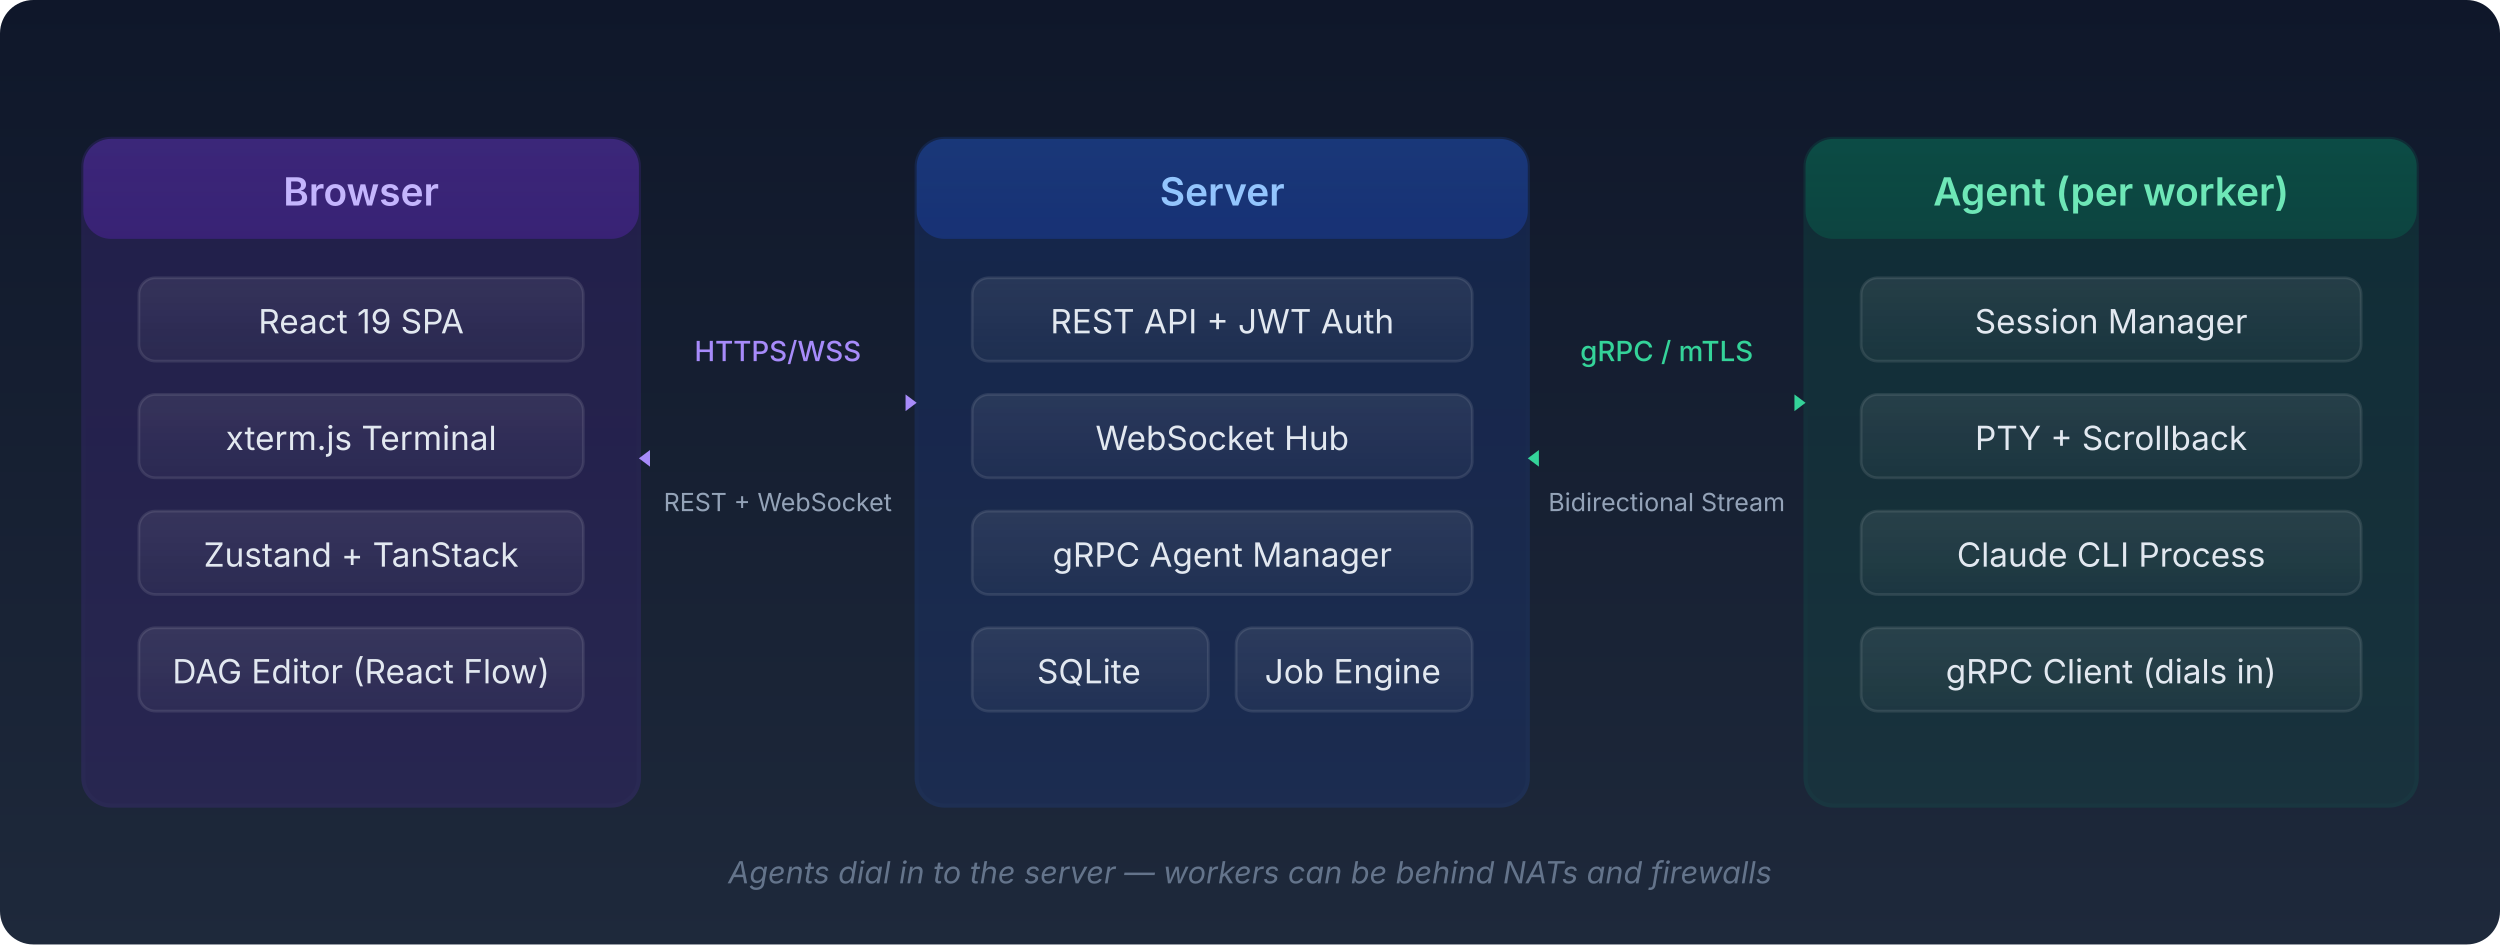
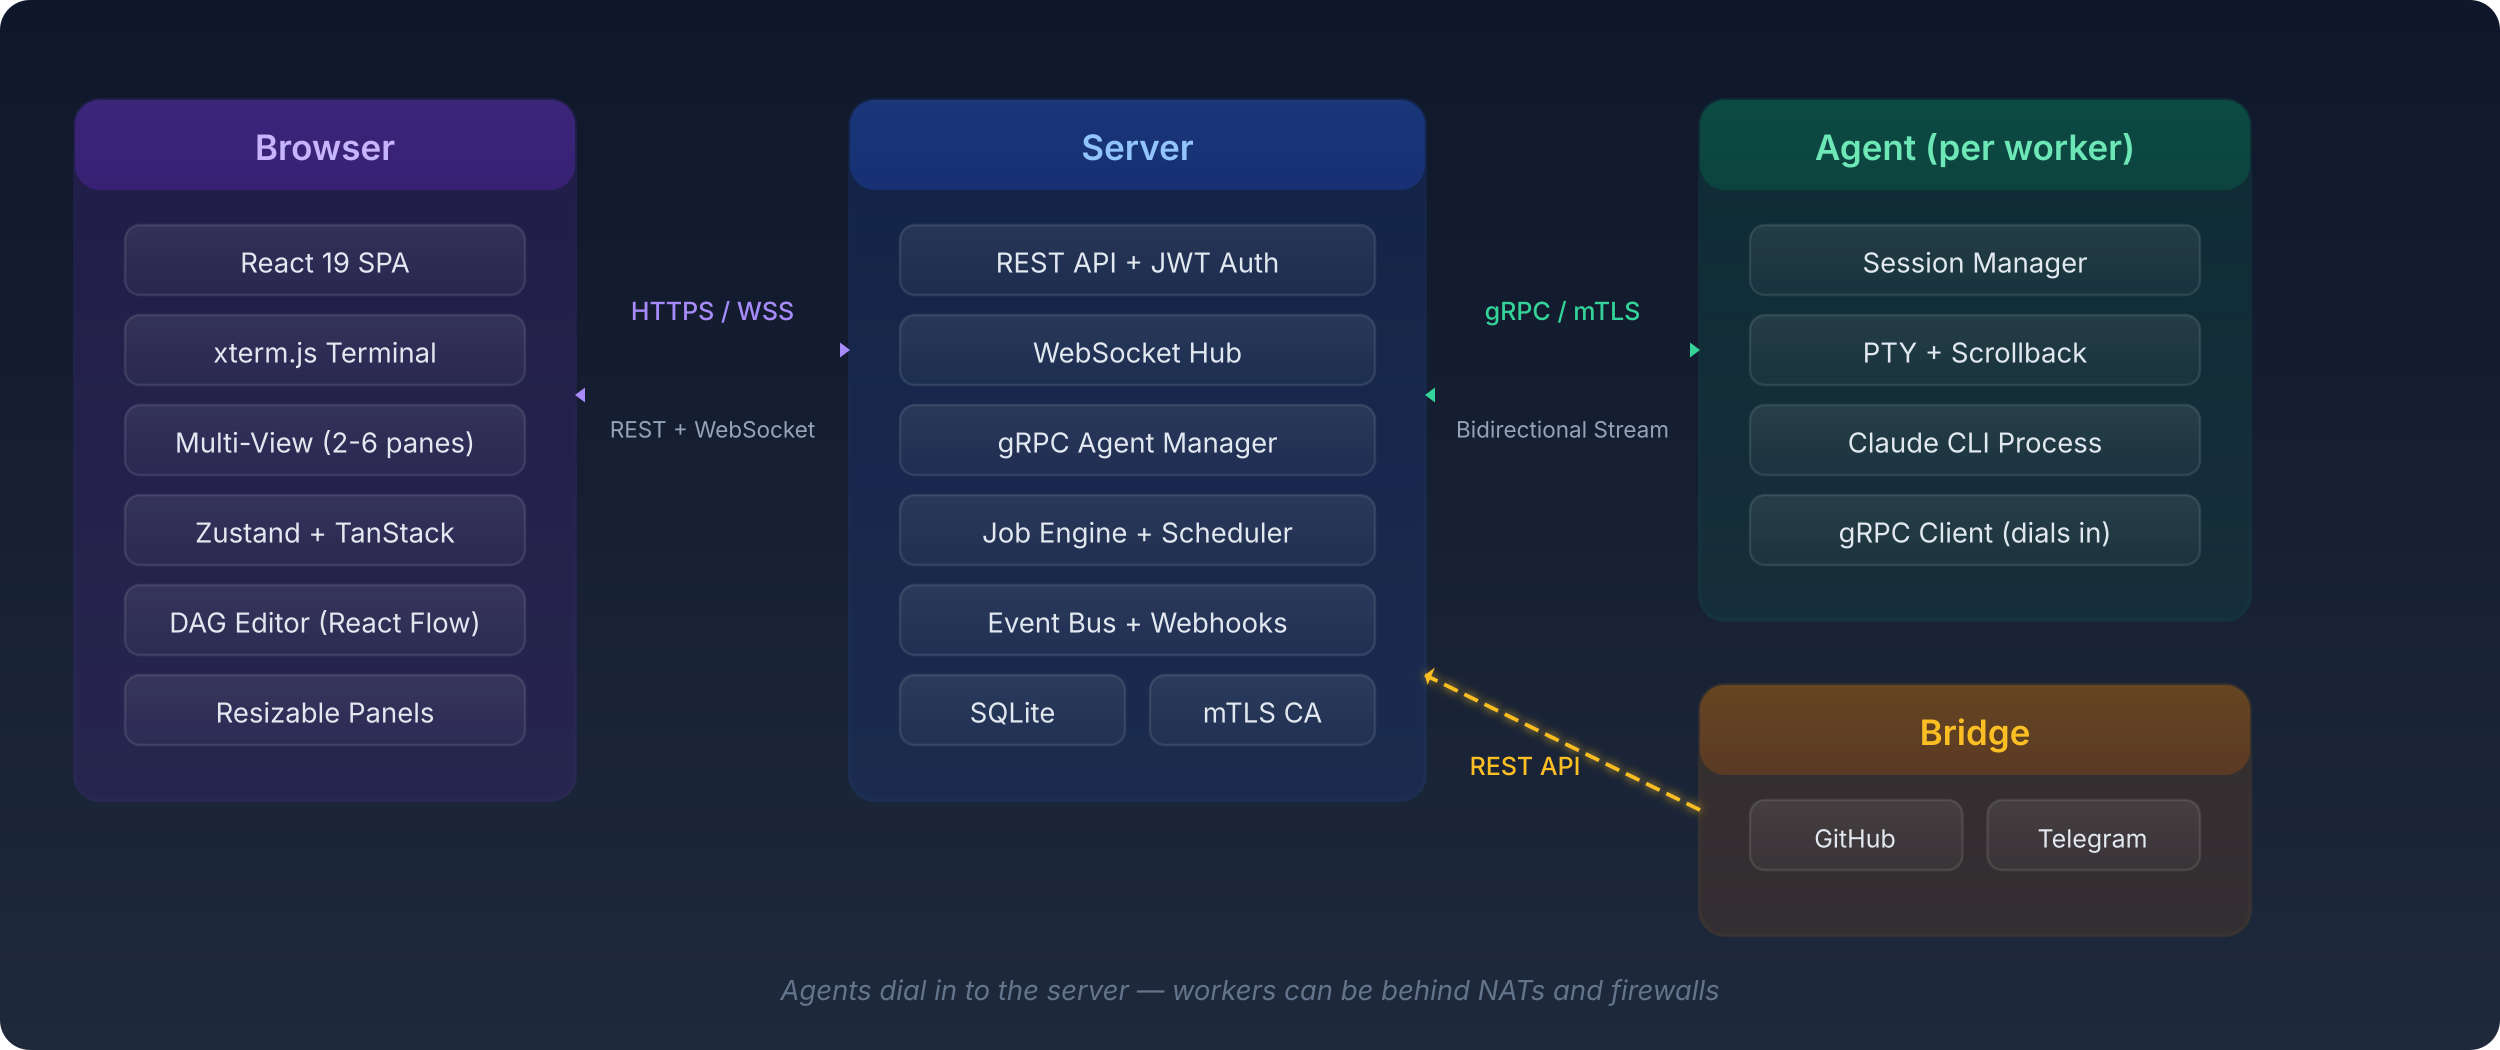
- <svg xmlns="http://www.w3.org/2000/svg" viewBox="0 0 900 340" font-family="system-ui, -apple-system, sans-serif">
+ <svg xmlns="http://www.w3.org/2000/svg" viewBox="0 0 1000 420" font-family="system-ui, -apple-system, sans-serif">
  <defs>
    <linearGradient id="bgGrad" x1="0" y1="0" x2="0" y2="1">
      <stop offset="0%" stop-color="#0f172a" />
      <stop offset="100%" stop-color="#1e293b" />
    </linearGradient>
    <linearGradient id="browserGrad" x1="0" y1="0" x2="0" y2="1">
      <stop offset="0%" stop-color="#7c3aed" />
      <stop offset="100%" stop-color="#6d28d9" />
    </linearGradient>
    <linearGradient id="serverGrad" x1="0" y1="0" x2="0" y2="1">
      <stop offset="0%" stop-color="#2563eb" />
      <stop offset="100%" stop-color="#1d4ed8" />
    </linearGradient>
    <linearGradient id="agentGrad" x1="0" y1="0" x2="0" y2="1">
      <stop offset="0%" stop-color="#059669" />
      <stop offset="100%" stop-color="#047857" />
    </linearGradient>
+     <linearGradient id="bridgeGrad" x1="0" y1="0" x2="0" y2="1">
+       <stop offset="0%" stop-color="#d97706" />
+       <stop offset="100%" stop-color="#b45309" />
+     </linearGradient>
    <linearGradient id="subGrad" x1="0" y1="0" x2="0" y2="1">
      <stop offset="0%" stop-color="rgba(255,255,255,0.08)" />
      <stop offset="100%" stop-color="rgba(255,255,255,0.03)" />
    </linearGradient>
    <filter id="glow">
      <feGaussianBlur stdDeviation="2" result="blur" />
      <feMerge>
        <feMergeNode in="blur" />
        <feMergeNode in="SourceGraphic" />
      </feMerge>
    </filter>
  </defs>
-   <rect width="900" height="340" rx="12" fill="url(#bgGrad)" />
-   <rect x="30" y="50" width="200" height="240" rx="10" fill="url(#browserGrad)" opacity="0.15" stroke="#7c3aed" stroke-width="1.5" />
-   <rect x="30" y="50" width="200" height="36" rx="10" fill="url(#browserGrad)" opacity="0.3" />
-   <text x="130" y="74" text-anchor="middle" fill="#c4b5fd" font-size="14" font-weight="600">Browser</text>
-   <rect x="50" y="100" width="160" height="30" rx="6" fill="url(#subGrad)" stroke="rgba(255,255,255,0.1)" stroke-width="1" />
-   <text x="130" y="120" text-anchor="middle" fill="#e2e8f0" font-size="12">React 19 SPA</text>
-   <rect x="50" y="142" width="160" height="30" rx="6" fill="url(#subGrad)" stroke="rgba(255,255,255,0.1)" stroke-width="1" />
-   <text x="130" y="162" text-anchor="middle" fill="#e2e8f0" font-size="12">xterm.js Terminal</text>
-   <rect x="50" y="184" width="160" height="30" rx="6" fill="url(#subGrad)" stroke="rgba(255,255,255,0.1)" stroke-width="1" />
-   <text x="130" y="204" text-anchor="middle" fill="#e2e8f0" font-size="12">Zustand + TanStack</text>
-   <rect x="50" y="226" width="160" height="30" rx="6" fill="url(#subGrad)" stroke="rgba(255,255,255,0.1)" stroke-width="1" />
-   <text x="130" y="246" text-anchor="middle" fill="#e2e8f0" font-size="12">DAG Editor (React Flow)</text>
-   <rect x="330" y="50" width="220" height="240" rx="10" fill="url(#serverGrad)" opacity="0.15" stroke="#2563eb" stroke-width="1.5" />
-   <rect x="330" y="50" width="220" height="36" rx="10" fill="url(#serverGrad)" opacity="0.3" />
-   <text x="440" y="74" text-anchor="middle" fill="#93c5fd" font-size="14" font-weight="600">Server</text>
-   <rect x="350" y="100" width="180" height="30" rx="6" fill="url(#subGrad)" stroke="rgba(255,255,255,0.1)" stroke-width="1" />
-   <text x="440" y="120" text-anchor="middle" fill="#e2e8f0" font-size="12">REST API + JWT Auth</text>
-   <rect x="350" y="142" width="180" height="30" rx="6" fill="url(#subGrad)" stroke="rgba(255,255,255,0.1)" stroke-width="1" />
-   <text x="440" y="162" text-anchor="middle" fill="#e2e8f0" font-size="12">WebSocket Hub</text>
-   <rect x="350" y="184" width="180" height="30" rx="6" fill="url(#subGrad)" stroke="rgba(255,255,255,0.1)" stroke-width="1" />
-   <text x="440" y="204" text-anchor="middle" fill="#e2e8f0" font-size="12">gRPC Agent Manager</text>
-   <rect x="350" y="226" width="85" height="30" rx="6" fill="url(#subGrad)" stroke="rgba(255,255,255,0.1)" stroke-width="1" />
-   <text x="392" y="246" text-anchor="middle" fill="#e2e8f0" font-size="12">SQLite</text>
-   <rect x="445" y="226" width="85" height="30" rx="6" fill="url(#subGrad)" stroke="rgba(255,255,255,0.1)" stroke-width="1" />
-   <text x="487" y="246" text-anchor="middle" fill="#e2e8f0" font-size="12">Job Engine</text>
-   <rect x="650" y="50" width="220" height="240" rx="10" fill="url(#agentGrad)" opacity="0.15" stroke="#059669" stroke-width="1.5" />
-   <rect x="650" y="50" width="220" height="36" rx="10" fill="url(#agentGrad)" opacity="0.3" />
-   <text x="760" y="74" text-anchor="middle" fill="#6ee7b7" font-size="14" font-weight="600">Agent (per worker)</text>
-   <rect x="670" y="100" width="180" height="30" rx="6" fill="url(#subGrad)" stroke="rgba(255,255,255,0.1)" stroke-width="1" />
-   <text x="760" y="120" text-anchor="middle" fill="#e2e8f0" font-size="12">Session Manager</text>
-   <rect x="670" y="142" width="180" height="30" rx="6" fill="url(#subGrad)" stroke="rgba(255,255,255,0.1)" stroke-width="1" />
-   <text x="760" y="162" text-anchor="middle" fill="#e2e8f0" font-size="12">PTY + Scrollback</text>
-   <rect x="670" y="184" width="180" height="30" rx="6" fill="url(#subGrad)" stroke="rgba(255,255,255,0.1)" stroke-width="1" />
-   <text x="760" y="204" text-anchor="middle" fill="#e2e8f0" font-size="12">Claude CLI Process</text>
-   <rect x="670" y="226" width="180" height="30" rx="6" fill="url(#subGrad)" stroke="rgba(255,255,255,0.1)" stroke-width="1" />
-   <text x="760" y="246" text-anchor="middle" fill="#e2e8f0" font-size="12">gRPC Client (dials in)</text>
-   <line x1="230" y1="145" x2="330" y2="145" stroke="#a78bfa" stroke-width="2" stroke-dasharray="6,3" filter="url(#glow)" />
-   <line x1="230" y1="165" x2="330" y2="165" stroke="#a78bfa" stroke-width="2" stroke-dasharray="6,3" filter="url(#glow)" />
-   <polygon points="326,142 330,145 326,148" fill="#a78bfa" />
-   <polygon points="234,162 230,165 234,168" fill="#a78bfa" />
-   <text x="280" y="130" text-anchor="middle" fill="#a78bfa" font-size="10" font-weight="500">HTTPS/WSS</text>
-   <text x="280" y="184" text-anchor="middle" fill="#94a3b8" font-size="9">REST + WebSocket</text>
-   <line x1="550" y1="145" x2="650" y2="145" stroke="#34d399" stroke-width="2" stroke-dasharray="6,3" filter="url(#glow)" />
-   <line x1="550" y1="165" x2="650" y2="165" stroke="#34d399" stroke-width="2" stroke-dasharray="6,3" filter="url(#glow)" />
-   <polygon points="646,142 650,145 646,148" fill="#34d399" />
-   <polygon points="554,162 550,165 554,168" fill="#34d399" />
-   <text x="600" y="130" text-anchor="middle" fill="#34d399" font-size="10" font-weight="500">gRPC / mTLS</text>
-   <text x="600" y="184" text-anchor="middle" fill="#94a3b8" font-size="9">Bidirectional Stream</text>
-   <text x="450" y="318" text-anchor="middle" fill="#64748b" font-size="11" font-style="italic">Agents dial in to the server — workers can be behind NATs and firewalls</text>
+   <rect width="1000" height="420" rx="12" fill="url(#bgGrad)" />
+   <rect x="30" y="40" width="200" height="280" rx="10" fill="url(#browserGrad)" opacity="0.15" stroke="#7c3aed" stroke-width="1.5" />
+   <rect x="30" y="40" width="200" height="36" rx="10" fill="url(#browserGrad)" opacity="0.3" />
+   <text x="130" y="64" text-anchor="middle" fill="#c4b5fd" font-size="14" font-weight="600">Browser</text>
+   <rect x="50" y="90" width="160" height="28" rx="6" fill="url(#subGrad)" stroke="rgba(255,255,255,0.1)" stroke-width="1" />
+   <text x="130" y="109" text-anchor="middle" fill="#e2e8f0" font-size="11">React 19 SPA</text>
+   <rect x="50" y="126" width="160" height="28" rx="6" fill="url(#subGrad)" stroke="rgba(255,255,255,0.1)" stroke-width="1" />
+   <text x="130" y="145" text-anchor="middle" fill="#e2e8f0" font-size="11">xterm.js Terminal</text>
+   <rect x="50" y="162" width="160" height="28" rx="6" fill="url(#subGrad)" stroke="rgba(255,255,255,0.1)" stroke-width="1" />
+   <text x="130" y="181" text-anchor="middle" fill="#e2e8f0" font-size="11">Multi-View (2-6 panes)</text>
+   <rect x="50" y="198" width="160" height="28" rx="6" fill="url(#subGrad)" stroke="rgba(255,255,255,0.1)" stroke-width="1" />
+   <text x="130" y="217" text-anchor="middle" fill="#e2e8f0" font-size="11">Zustand + TanStack</text>
+   <rect x="50" y="234" width="160" height="28" rx="6" fill="url(#subGrad)" stroke="rgba(255,255,255,0.1)" stroke-width="1" />
+   <text x="130" y="253" text-anchor="middle" fill="#e2e8f0" font-size="11">DAG Editor (React Flow)</text>
+   <rect x="50" y="270" width="160" height="28" rx="6" fill="url(#subGrad)" stroke="rgba(255,255,255,0.1)" stroke-width="1" />
+   <text x="130" y="289" text-anchor="middle" fill="#e2e8f0" font-size="11">Resizable Panels</text>
+   <rect x="340" y="40" width="230" height="280" rx="10" fill="url(#serverGrad)" opacity="0.15" stroke="#2563eb" stroke-width="1.5" />
+   <rect x="340" y="40" width="230" height="36" rx="10" fill="url(#serverGrad)" opacity="0.3" />
+   <text x="455" y="64" text-anchor="middle" fill="#93c5fd" font-size="14" font-weight="600">Server</text>
+   <rect x="360" y="90" width="190" height="28" rx="6" fill="url(#subGrad)" stroke="rgba(255,255,255,0.1)" stroke-width="1" />
+   <text x="455" y="109" text-anchor="middle" fill="#e2e8f0" font-size="11">REST API + JWT Auth</text>
+   <rect x="360" y="126" width="190" height="28" rx="6" fill="url(#subGrad)" stroke="rgba(255,255,255,0.1)" stroke-width="1" />
+   <text x="455" y="145" text-anchor="middle" fill="#e2e8f0" font-size="11">WebSocket Hub</text>
+   <rect x="360" y="162" width="190" height="28" rx="6" fill="url(#subGrad)" stroke="rgba(255,255,255,0.1)" stroke-width="1" />
+   <text x="455" y="181" text-anchor="middle" fill="#e2e8f0" font-size="11">gRPC Agent Manager</text>
+   <rect x="360" y="198" width="190" height="28" rx="6" fill="url(#subGrad)" stroke="rgba(255,255,255,0.1)" stroke-width="1" />
+   <text x="455" y="217" text-anchor="middle" fill="#e2e8f0" font-size="11">Job Engine + Scheduler</text>
+   <rect x="360" y="234" width="190" height="28" rx="6" fill="url(#subGrad)" stroke="rgba(255,255,255,0.1)" stroke-width="1" />
+   <text x="455" y="253" text-anchor="middle" fill="#e2e8f0" font-size="11">Event Bus + Webhooks</text>
+   <rect x="360" y="270" width="90" height="28" rx="6" fill="url(#subGrad)" stroke="rgba(255,255,255,0.1)" stroke-width="1" />
+   <text x="405" y="289" text-anchor="middle" fill="#e2e8f0" font-size="11">SQLite</text>
+   <rect x="460" y="270" width="90" height="28" rx="6" fill="url(#subGrad)" stroke="rgba(255,255,255,0.1)" stroke-width="1" />
+   <text x="505" y="289" text-anchor="middle" fill="#e2e8f0" font-size="11">mTLS CA</text>
+   <rect x="680" y="40" width="220" height="208" rx="10" fill="url(#agentGrad)" opacity="0.15" stroke="#059669" stroke-width="1.5" />
+   <rect x="680" y="40" width="220" height="36" rx="10" fill="url(#agentGrad)" opacity="0.3" />
+   <text x="790" y="64" text-anchor="middle" fill="#6ee7b7" font-size="14" font-weight="600">Agent (per worker)</text>
+   <rect x="700" y="90" width="180" height="28" rx="6" fill="url(#subGrad)" stroke="rgba(255,255,255,0.1)" stroke-width="1" />
+   <text x="790" y="109" text-anchor="middle" fill="#e2e8f0" font-size="11">Session Manager</text>
+   <rect x="700" y="126" width="180" height="28" rx="6" fill="url(#subGrad)" stroke="rgba(255,255,255,0.1)" stroke-width="1" />
+   <text x="790" y="145" text-anchor="middle" fill="#e2e8f0" font-size="11">PTY + Scrollback</text>
+   <rect x="700" y="162" width="180" height="28" rx="6" fill="url(#subGrad)" stroke="rgba(255,255,255,0.1)" stroke-width="1" />
+   <text x="790" y="181" text-anchor="middle" fill="#e2e8f0" font-size="11">Claude CLI Process</text>
+   <rect x="700" y="198" width="180" height="28" rx="6" fill="url(#subGrad)" stroke="rgba(255,255,255,0.1)" stroke-width="1" />
+   <text x="790" y="217" text-anchor="middle" fill="#e2e8f0" font-size="11">gRPC Client (dials in)</text>
+   <rect x="680" y="274" width="220" height="100" rx="10" fill="url(#bridgeGrad)" opacity="0.15" stroke="#d97706" stroke-width="1.5" />
+   <rect x="680" y="274" width="220" height="36" rx="10" fill="url(#bridgeGrad)" opacity="0.3" />
+   <text x="790" y="298" text-anchor="middle" fill="#fbbf24" font-size="14" font-weight="600">Bridge</text>
+   <rect x="700" y="320" width="85" height="28" rx="6" fill="url(#subGrad)" stroke="rgba(255,255,255,0.1)" stroke-width="1" />
+   <text x="742" y="339" text-anchor="middle" fill="#e2e8f0" font-size="10">GitHub</text>
+   <rect x="795" y="320" width="85" height="28" rx="6" fill="url(#subGrad)" stroke="rgba(255,255,255,0.1)" stroke-width="1" />
+   <text x="837" y="339" text-anchor="middle" fill="#e2e8f0" font-size="10">Telegram</text>
+   <line x1="230" y1="140" x2="340" y2="140" stroke="#a78bfa" stroke-width="2" stroke-dasharray="6,3" filter="url(#glow)" />
+   <line x1="230" y1="158" x2="340" y2="158" stroke="#a78bfa" stroke-width="2" stroke-dasharray="6,3" filter="url(#glow)" />
+   <polygon points="336,137 340,140 336,143" fill="#a78bfa" />
+   <polygon points="234,155 230,158 234,161" fill="#a78bfa" />
+   <text x="285" y="128" text-anchor="middle" fill="#a78bfa" font-size="10" font-weight="500">HTTPS / WSS</text>
+   <text x="285" y="175" text-anchor="middle" fill="#94a3b8" font-size="9">REST + WebSocket</text>
+   <line x1="570" y1="140" x2="680" y2="140" stroke="#34d399" stroke-width="2" stroke-dasharray="6,3" filter="url(#glow)" />
+   <line x1="570" y1="158" x2="680" y2="158" stroke="#34d399" stroke-width="2" stroke-dasharray="6,3" filter="url(#glow)" />
+   <polygon points="676,137 680,140 676,143" fill="#34d399" />
+   <polygon points="574,155 570,158 574,161" fill="#34d399" />
+   <text x="625" y="128" text-anchor="middle" fill="#34d399" font-size="10" font-weight="500">gRPC / mTLS</text>
+   <text x="625" y="175" text-anchor="middle" fill="#94a3b8" font-size="9">Bidirectional Stream</text>
+   <line x1="680" y1="324" x2="570" y2="270" stroke="#fbbf24" stroke-width="1.5" stroke-dasharray="6,3" filter="url(#glow)" />
+   <polygon points="574,267 570,270 571,274" fill="#fbbf24" />
+   <text x="610" y="310" text-anchor="middle" fill="#fbbf24" font-size="10" font-weight="500">REST API</text>
+   <text x="500" y="400" text-anchor="middle" fill="#64748b" font-size="11" font-style="italic">Agents dial in to the server — workers can be behind NATs and firewalls</text>
</svg>
